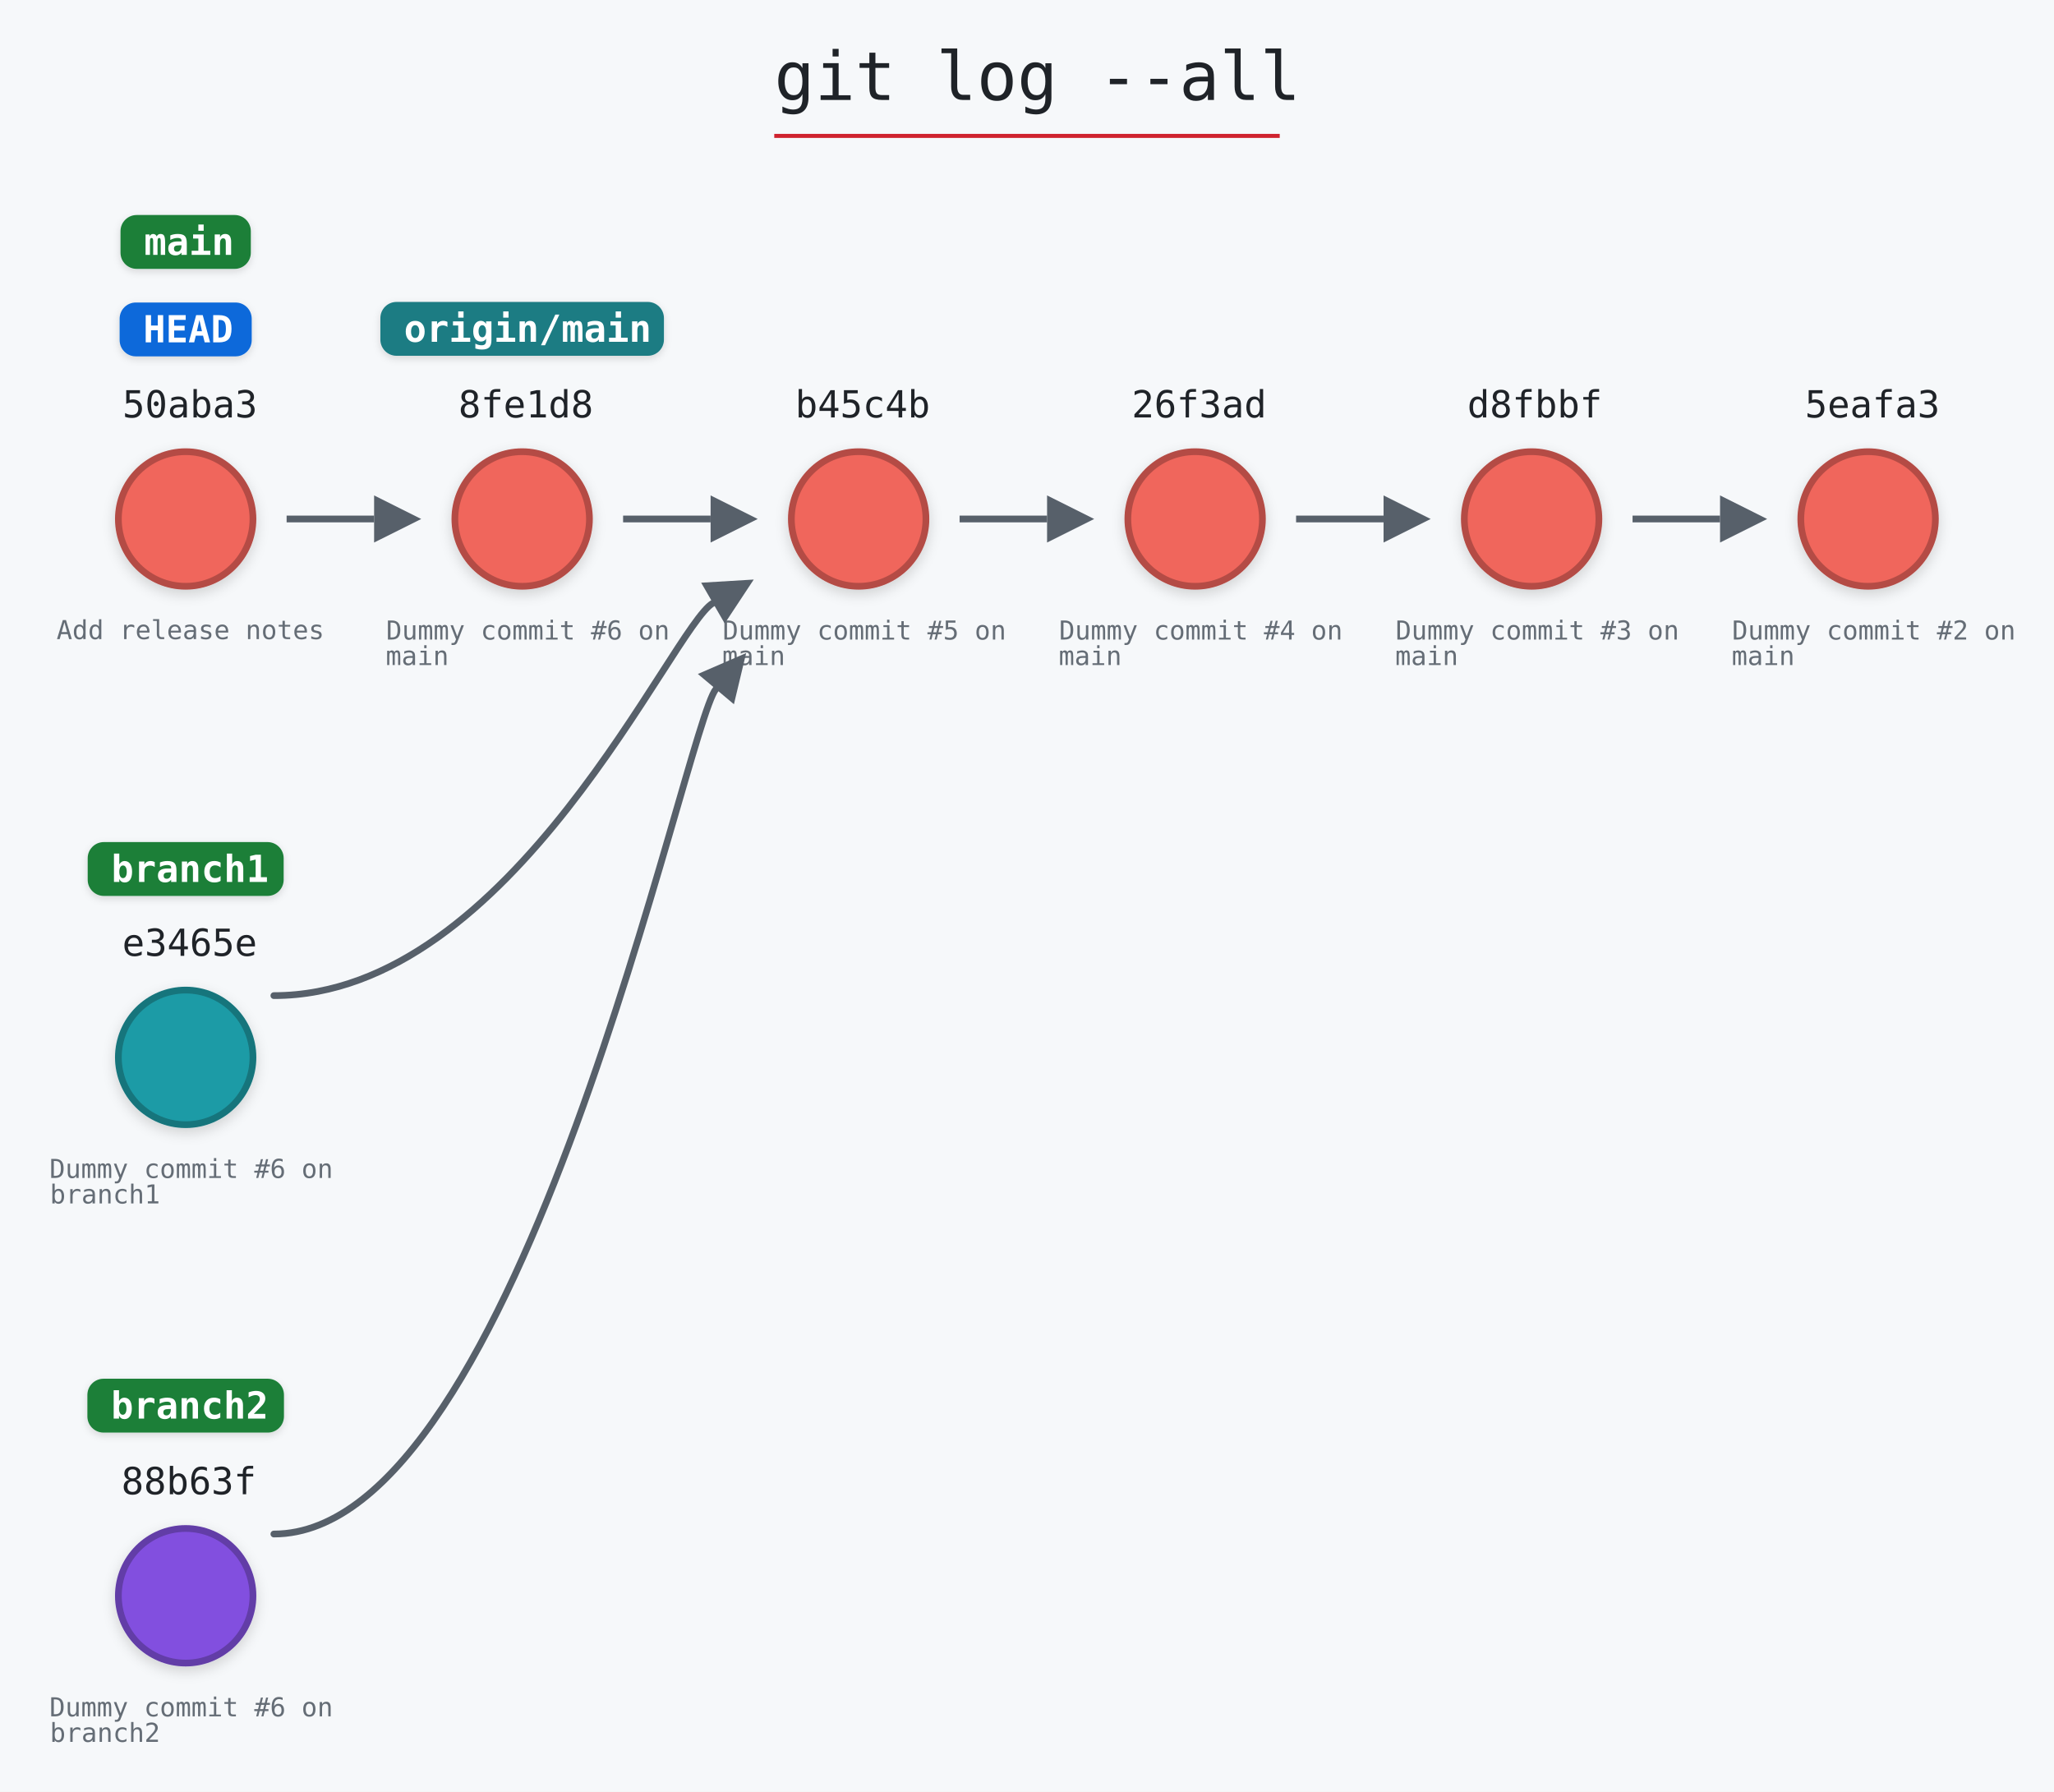
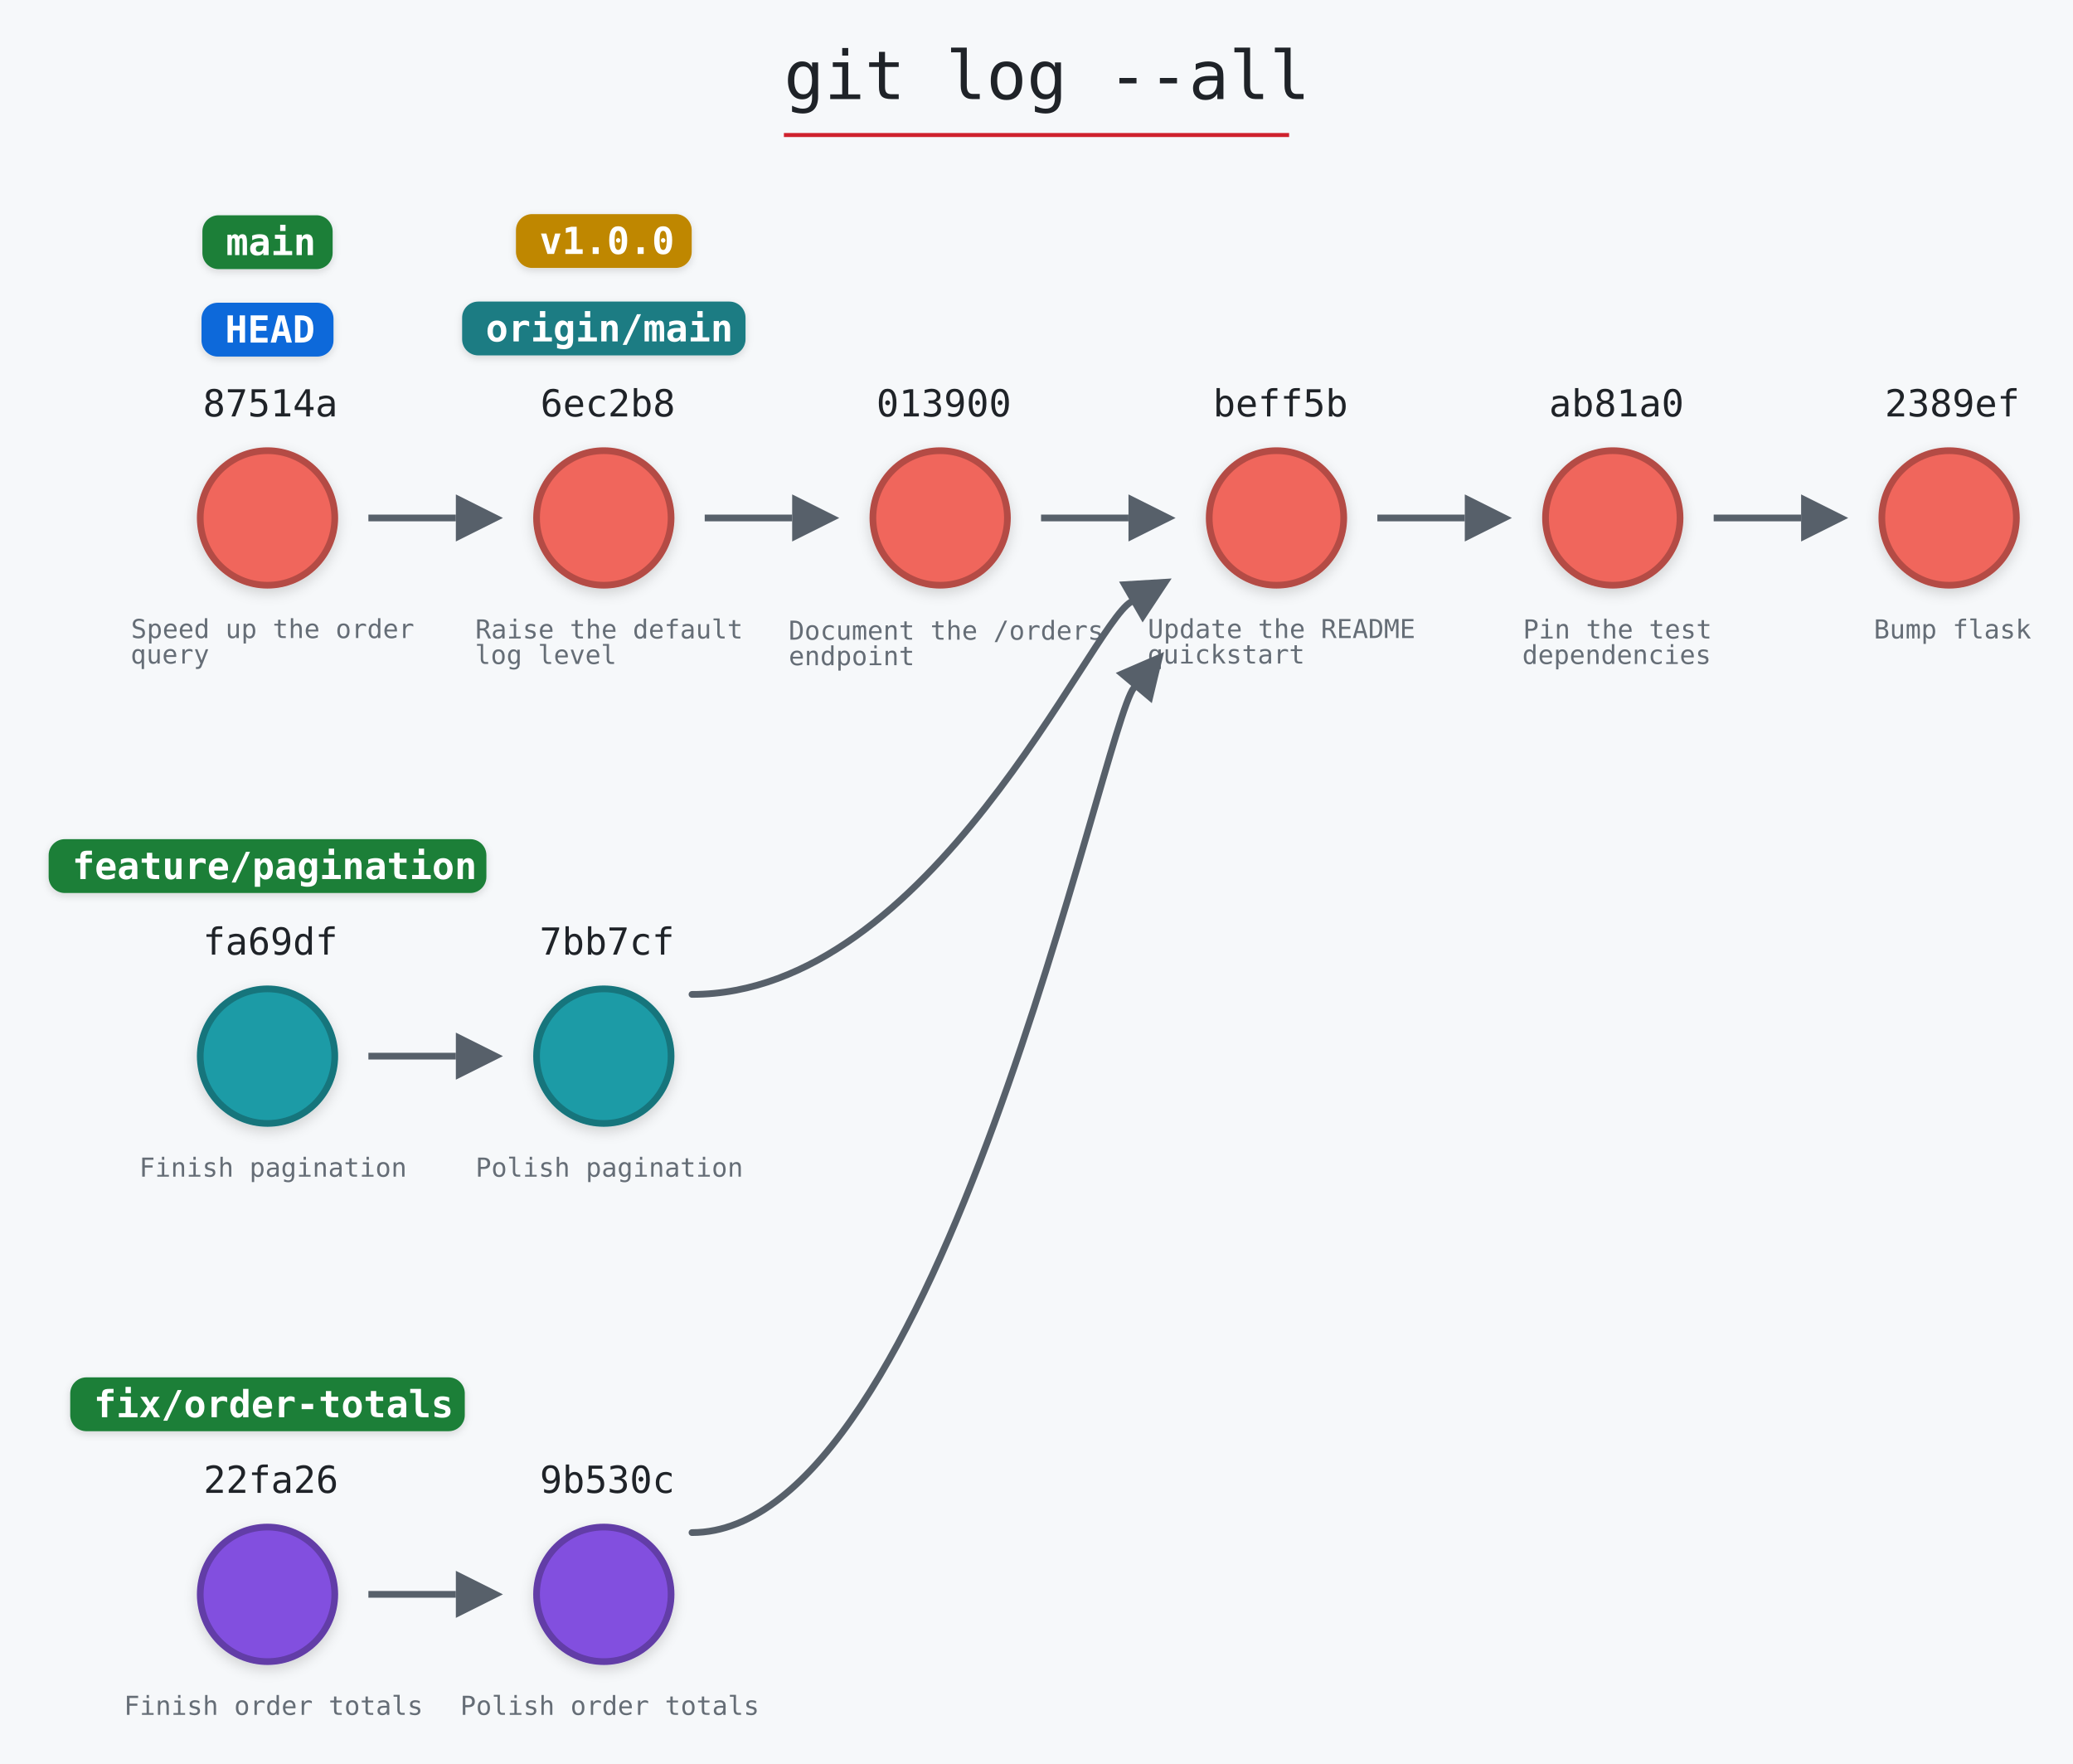
- <svg xmlns="http://www.w3.org/2000/svg" id="scene" viewBox="378.98 -13.64 1162.05 1013.64" width="1162.05" height="1013.64" font-family="&quot;Cascadia Mono&quot;,&quot;JetBrains Mono&quot;,&quot;Fira Mono&quot;,&quot;SF Mono&quot;,Menlo,Consolas,&quot;DejaVu Sans Mono&quot;,&quot;Liberation Mono&quot;,monospace" data-scale="76.147056" data-center="6.250759 -3.415033" data-frame="1920 1080">
+ <svg xmlns="http://www.w3.org/2000/svg" id="scene" viewBox="363.34 -15.23 1193.32 1015.23" width="1193.32" height="1015.23" font-family="&quot;Cascadia Mono&quot;,&quot;JetBrains Mono&quot;,&quot;Fira Mono&quot;,&quot;SF Mono&quot;,Menlo,Consolas,&quot;DejaVu Sans Mono&quot;,&quot;Liberation Mono&quot;,monospace" data-scale="77.440337" data-center="5.716225 -3.320288" data-frame="1920 1080">
  <defs>
    <filter id="shadow1" x="-60%" y="-60%" width="220%" height="220%" color-interpolation-filters="sRGB">
-       <feDropShadow dx="0" dy="2.67" stdDeviation="3.81" flood-color="#000000" flood-opacity="0.16" />
+       <feDropShadow dx="0" dy="2.71" stdDeviation="3.87" flood-color="#000000" flood-opacity="0.16" />
    </filter>
    <filter id="shadow2" x="-60%" y="-60%" width="220%" height="220%" color-interpolation-filters="sRGB">
-       <feDropShadow dx="0" dy="1.52" stdDeviation="2.28" flood-color="#000000" flood-opacity="0.14" />
+       <feDropShadow dx="0" dy="1.55" stdDeviation="2.32" flood-color="#000000" flood-opacity="0.14" />
    </filter>
  </defs>
-   <rect x="378.98" y="-13.64" width="1162.05" height="1013.64" fill="#F6F8FA" data-role="background" />
-   <circle cx="484.02" cy="279.96" r="38.07" fill="#F0665C" stroke="#B44C45" stroke-width="3.81" filter="url(#shadow1)" data-role="commit" data-phase="before" data-sha="50aba33309a8e99f0888771d227f4ac49f712e7b" data-author="Demo" data-date="2026-09-21 15:52" data-message="Add release notes" data-parents="8fe1d85b66c953c6358a15db09e874259e801c4a" data-kind="commit" />
-   <text x="448.27" y="222.51" font-size="21.14" fill="#1F2328" xml:space="preserve" textLength="71.51" lengthAdjust="spacingAndGlyphs" data-role="commit-label" data-sha="50aba33309a8e99f0888771d227f4ac49f712e7b" data-phase="before">50aba3</text>
-   <text x="410.96" y="347.93" font-size="14.8" fill="#656D76" xml:space="preserve" textLength="146.12" lengthAdjust="spacingAndGlyphs" data-role="commit-label" data-sha="50aba33309a8e99f0888771d227f4ac49f712e7b" data-phase="before">Add release notes</text>
-   <rect x="446.67" y="157.5" width="74.71" height="30.46" rx="9.14" fill="#0969DA" filter="url(#shadow2)" data-role="ref" data-name="HEAD" data-kind="head" data-phase="before" />
-   <text x="459.99" y="180.05" font-size="21.14" fill="#FFFFFF" xml:space="preserve" font-weight="700" textLength="48.06" lengthAdjust="spacingAndGlyphs" data-role="ref" data-name="HEAD" data-kind="head" data-phase="before">HEAD</text>
-   <rect x="447.16" y="108" width="73.72" height="30.46" rx="9.14" fill="#1A7F37" filter="url(#shadow2)" data-role="ref" data-name="main" data-kind="branch" data-phase="before" />
-   <text x="460.49" y="130.56" font-size="21.14" fill="#FFFFFF" xml:space="preserve" font-weight="700" textLength="47.07" lengthAdjust="spacingAndGlyphs" data-role="ref" data-name="main" data-kind="branch" data-phase="before">main</text>
-   <circle cx="674.39" cy="279.96" r="38.07" fill="#F0665C" stroke="#B44C45" stroke-width="3.81" filter="url(#shadow1)" data-role="commit" data-phase="before" data-sha="8fe1d85b66c953c6358a15db09e874259e801c4a" data-author="Jacob Stopak" data-date="2026-09-21 15:52" data-message="Dummy commit #6 on main" data-parents="b45c4b82e9944449bd05c8d38941f19b381d44b8" data-kind="commit" />
-   <text x="638.31" y="222.51" font-size="21.14" fill="#1F2328" xml:space="preserve" textLength="72.17" lengthAdjust="spacingAndGlyphs" data-role="commit-label" data-sha="8fe1d85b66c953c6358a15db09e874259e801c4a" data-phase="before">8fe1d8</text>
-   <text x="597.46" y="348.16" font-size="14.8" fill="#656D76" xml:space="preserve" textLength="154.1" lengthAdjust="spacingAndGlyphs" data-role="commit-label" data-sha="8fe1d85b66c953c6358a15db09e874259e801c4a" data-phase="before">Dummy commit #6 on</text>
-   <text x="597.23" y="362.59" font-size="14.8" fill="#656D76" xml:space="preserve" textLength="32.95" lengthAdjust="spacingAndGlyphs" data-role="commit-label" data-sha="8fe1d85b66c953c6358a15db09e874259e801c4a" data-phase="before">main</text>
-   <rect x="594.18" y="157.17" width="160.42" height="30.46" rx="9.14" fill="#1B7C83" filter="url(#shadow2)" data-role="ref" data-name="origin/main" data-kind="remote" data-phase="before" />
-   <text x="607.51" y="179.72" font-size="21.14" fill="#FFFFFF" xml:space="preserve" font-weight="700" textLength="133.77" lengthAdjust="spacingAndGlyphs" data-role="ref" data-name="origin/main" data-kind="remote" data-phase="before">origin/main</text>
-   <line x1="541.13" y1="279.96" x2="590.63" y2="279.96" fill="none" stroke="#57606A" stroke-width="3.81" data-role="edge" data-src="50aba33309a8e99f0888771d227f4ac49f712e7b" data-dst="8fe1d85b66c953c6358a15db09e874259e801c4a" data-phase="before" />
-   <polygon points="617.28,279.96 590.63,266.63 590.63,293.28" fill="#57606A" data-role="edge" data-src="50aba33309a8e99f0888771d227f4ac49f712e7b" data-dst="8fe1d85b66c953c6358a15db09e874259e801c4a" data-phase="before" />
-   <circle cx="864.76" cy="279.96" r="38.07" fill="#F0665C" stroke="#B44C45" stroke-width="3.81" filter="url(#shadow1)" data-role="commit" data-phase="before" data-sha="b45c4b82e9944449bd05c8d38941f19b381d44b8" data-author="Jacob Stopak" data-date="2026-09-21 15:52" data-message="Dummy commit #5 on main" data-parents="26f3ad1f416d8515f631c8d38068000778353bba" data-kind="commit" />
-   <text x="828.84" y="222.51" font-size="21.14" fill="#1F2328" xml:space="preserve" textLength="71.84" lengthAdjust="spacingAndGlyphs" data-role="commit-label" data-sha="b45c4b82e9944449bd05c8d38941f19b381d44b8" data-phase="before">b45c4b</text>
-   <text x="787.83" y="348.16" font-size="14.8" fill="#656D76" xml:space="preserve" textLength="154.1" lengthAdjust="spacingAndGlyphs" data-role="commit-label" data-sha="b45c4b82e9944449bd05c8d38941f19b381d44b8" data-phase="before">Dummy commit #5 on</text>
-   <text x="787.59" y="362.59" font-size="14.8" fill="#656D76" xml:space="preserve" textLength="32.95" lengthAdjust="spacingAndGlyphs" data-role="commit-label" data-sha="b45c4b82e9944449bd05c8d38941f19b381d44b8" data-phase="before">main</text>
-   <line x1="731.5" y1="279.96" x2="781" y2="279.96" fill="none" stroke="#57606A" stroke-width="3.81" data-role="edge" data-src="8fe1d85b66c953c6358a15db09e874259e801c4a" data-dst="b45c4b82e9944449bd05c8d38941f19b381d44b8" data-phase="before" />
-   <polygon points="807.65,279.96 781,266.63 781,293.28" fill="#57606A" data-role="edge" data-src="8fe1d85b66c953c6358a15db09e874259e801c4a" data-dst="b45c4b82e9944449bd05c8d38941f19b381d44b8" data-phase="before" />
-   <circle cx="1055.13" cy="279.96" r="38.07" fill="#F0665C" stroke="#B44C45" stroke-width="3.81" filter="url(#shadow1)" data-role="commit" data-phase="before" data-sha="26f3ad1f416d8515f631c8d38068000778353bba" data-author="Jacob Stopak" data-date="2026-09-21 15:52" data-message="Dummy commit #4 on main" data-parents="d8fbbfb5772a5fd4ca822d660a99933dfdb54088" data-kind="commit" />
-   <text x="1019.21" y="222.51" font-size="21.14" fill="#1F2328" xml:space="preserve" textLength="71.84" lengthAdjust="spacingAndGlyphs" data-role="commit-label" data-sha="26f3ad1f416d8515f631c8d38068000778353bba" data-phase="before">26f3ad</text>
-   <text x="978.19" y="348.16" font-size="14.8" fill="#656D76" xml:space="preserve" textLength="154.1" lengthAdjust="spacingAndGlyphs" data-role="commit-label" data-sha="26f3ad1f416d8515f631c8d38068000778353bba" data-phase="before">Dummy commit #4 on</text>
-   <text x="977.96" y="362.59" font-size="14.8" fill="#656D76" xml:space="preserve" textLength="32.95" lengthAdjust="spacingAndGlyphs" data-role="commit-label" data-sha="26f3ad1f416d8515f631c8d38068000778353bba" data-phase="before">main</text>
-   <line x1="921.87" y1="279.96" x2="971.36" y2="279.96" fill="none" stroke="#57606A" stroke-width="3.81" data-role="edge" data-src="b45c4b82e9944449bd05c8d38941f19b381d44b8" data-dst="26f3ad1f416d8515f631c8d38068000778353bba" data-phase="before" />
-   <polygon points="998.02,279.96 971.36,266.63 971.36,293.28" fill="#57606A" data-role="edge" data-src="b45c4b82e9944449bd05c8d38941f19b381d44b8" data-dst="26f3ad1f416d8515f631c8d38068000778353bba" data-phase="before" />
-   <circle cx="1245.49" cy="279.96" r="38.07" fill="#F0665C" stroke="#B44C45" stroke-width="3.81" filter="url(#shadow1)" data-role="commit" data-phase="before" data-sha="d8fbbfb5772a5fd4ca822d660a99933dfdb54088" data-author="Jacob Stopak" data-date="2026-09-21 15:52" data-message="Dummy commit #3 on main" data-parents="5eafa3e66cb74b46e28e0e89666e0d42d39f87c2" data-kind="commit" />
-   <text x="1209.08" y="222.51" font-size="21.14" fill="#1F2328" xml:space="preserve" textLength="72.83" lengthAdjust="spacingAndGlyphs" data-role="commit-label" data-sha="d8fbbfb5772a5fd4ca822d660a99933dfdb54088" data-phase="before">d8fbbf</text>
-   <text x="1168.56" y="348.16" font-size="14.8" fill="#656D76" xml:space="preserve" textLength="154.1" lengthAdjust="spacingAndGlyphs" data-role="commit-label" data-sha="d8fbbfb5772a5fd4ca822d660a99933dfdb54088" data-phase="before">Dummy commit #3 on</text>
-   <text x="1168.33" y="362.59" font-size="14.8" fill="#656D76" xml:space="preserve" textLength="32.95" lengthAdjust="spacingAndGlyphs" data-role="commit-label" data-sha="d8fbbfb5772a5fd4ca822d660a99933dfdb54088" data-phase="before">main</text>
-   <line x1="1112.24" y1="279.96" x2="1161.73" y2="279.96" fill="none" stroke="#57606A" stroke-width="3.81" data-role="edge" data-src="26f3ad1f416d8515f631c8d38068000778353bba" data-dst="d8fbbfb5772a5fd4ca822d660a99933dfdb54088" data-phase="before" />
-   <polygon points="1188.38,279.96 1161.73,266.63 1161.73,293.28" fill="#57606A" data-role="edge" data-src="26f3ad1f416d8515f631c8d38068000778353bba" data-dst="d8fbbfb5772a5fd4ca822d660a99933dfdb54088" data-phase="before" />
-   <circle cx="484.02" cy="584.54" r="38.07" fill="#1F9BA6" stroke="#17747C" stroke-width="3.81" filter="url(#shadow1)" data-role="commit" data-phase="before" data-sha="e3465eb0623f202790c82122d83d5fcf7bdea477" data-author="Jacob Stopak" data-date="2026-09-21 15:52" data-message="Dummy commit #6 on branch1" data-parents="b45c4b82e9944449bd05c8d38941f19b381d44b8" data-kind="commit" />
-   <text x="448.1" y="527.1" font-size="21.14" fill="#1F2328" xml:space="preserve" textLength="71.84" lengthAdjust="spacingAndGlyphs" data-role="commit-label" data-sha="e3465eb0623f202790c82122d83d5fcf7bdea477" data-phase="before">e3465e</text>
-   <text x="406.98" y="652.75" font-size="14.8" fill="#656D76" xml:space="preserve" textLength="154.1" lengthAdjust="spacingAndGlyphs" data-role="commit-label" data-sha="e3465eb0623f202790c82122d83d5fcf7bdea477" data-phase="before">Dummy commit #6 on</text>
-   <text x="407.21" y="667.18" font-size="14.8" fill="#656D76" xml:space="preserve" textLength="58.49" lengthAdjust="spacingAndGlyphs" data-role="commit-label" data-sha="e3465eb0623f202790c82122d83d5fcf7bdea477" data-phase="before">branch1</text>
-   <rect x="428.59" y="462.74" width="110.87" height="30.46" rx="9.14" fill="#1A7F37" filter="url(#shadow2)" data-role="ref" data-name="branch1" data-kind="branch" data-phase="before" />
-   <text x="441.91" y="485.3" font-size="21.14" fill="#FFFFFF" xml:space="preserve" font-weight="700" textLength="84.22" lengthAdjust="spacingAndGlyphs" data-role="ref" data-name="branch1" data-kind="branch" data-phase="before">branch1</text>
-   <path d="M 533.92 549.6 C 669.12 549.6, 759.25 340.87, 782.33 327.55" stroke-linecap="round" fill="none" stroke="#57606A" stroke-width="3.81" data-role="edge" data-src="e3465eb0623f202790c82122d83d5fcf7bdea477" data-dst="b45c4b82e9944449bd05c8d38941f19b381d44b8" data-phase="before" />
-   <polygon points="805.41,314.22 775.66,316.01 788.99,339.09" fill="#57606A" data-role="edge" data-src="e3465eb0623f202790c82122d83d5fcf7bdea477" data-dst="b45c4b82e9944449bd05c8d38941f19b381d44b8" data-phase="before" />
-   <circle cx="1435.86" cy="279.96" r="38.07" fill="#F0665C" stroke="#B44C45" stroke-width="3.81" filter="url(#shadow1)" data-role="commit" data-phase="before" data-sha="5eafa3e66cb74b46e28e0e89666e0d42d39f87c2" data-author="Jacob Stopak" data-date="2026-09-21 15:52" data-message="Dummy commit #2 on main" data-parents="4474a01edb4d25c750e396fd31cf4324bf286c5a" data-kind="commit" />
-   <text x="1400.11" y="222.51" font-size="21.14" fill="#1F2328" xml:space="preserve" textLength="71.51" lengthAdjust="spacingAndGlyphs" data-role="commit-label" data-sha="5eafa3e66cb74b46e28e0e89666e0d42d39f87c2" data-phase="before">5eafa3</text>
-   <text x="1358.93" y="348.16" font-size="14.8" fill="#656D76" xml:space="preserve" textLength="154.1" lengthAdjust="spacingAndGlyphs" data-role="commit-label" data-sha="5eafa3e66cb74b46e28e0e89666e0d42d39f87c2" data-phase="before">Dummy commit #2 on</text>
-   <text x="1358.7" y="362.59" font-size="14.8" fill="#656D76" xml:space="preserve" textLength="32.95" lengthAdjust="spacingAndGlyphs" data-role="commit-label" data-sha="5eafa3e66cb74b46e28e0e89666e0d42d39f87c2" data-phase="before">main</text>
-   <line x1="1302.6" y1="279.96" x2="1352.1" y2="279.96" fill="none" stroke="#57606A" stroke-width="3.81" data-role="edge" data-src="d8fbbfb5772a5fd4ca822d660a99933dfdb54088" data-dst="5eafa3e66cb74b46e28e0e89666e0d42d39f87c2" data-phase="before" />
-   <polygon points="1378.75,279.96 1352.1,266.63 1352.1,293.28" fill="#57606A" data-role="edge" data-src="d8fbbfb5772a5fd4ca822d660a99933dfdb54088" data-dst="5eafa3e66cb74b46e28e0e89666e0d42d39f87c2" data-phase="before" />
-   <circle cx="484.02" cy="889.13" r="38.07" fill="#8250DF" stroke="#623CA7" stroke-width="3.81" filter="url(#shadow1)" data-role="commit" data-phase="before" data-sha="88b63f6e5dabb81b3fc6874e8abc7264f8e7e12d" data-author="Jacob Stopak" data-date="2026-09-21 15:52" data-message="Dummy commit #6 on branch2" data-parents="b45c4b82e9944449bd05c8d38941f19b381d44b8" data-kind="commit" />
-   <text x="447.61" y="831.69" font-size="21.14" fill="#1F2328" xml:space="preserve" textLength="72.83" lengthAdjust="spacingAndGlyphs" data-role="commit-label" data-sha="88b63f6e5dabb81b3fc6874e8abc7264f8e7e12d" data-phase="before">88b63f</text>
-   <text x="406.98" y="957.34" font-size="14.8" fill="#656D76" xml:space="preserve" textLength="154.1" lengthAdjust="spacingAndGlyphs" data-role="commit-label" data-sha="88b63f6e5dabb81b3fc6874e8abc7264f8e7e12d" data-phase="before">Dummy commit #6 on</text>
-   <text x="407.21" y="971.77" font-size="14.8" fill="#656D76" xml:space="preserve" textLength="58.73" lengthAdjust="spacingAndGlyphs" data-role="commit-label" data-sha="88b63f6e5dabb81b3fc6874e8abc7264f8e7e12d" data-phase="before">branch2</text>
-   <rect x="428.42" y="766.34" width="111.21" height="30.46" rx="9.14" fill="#1A7F37" filter="url(#shadow2)" data-role="ref" data-name="branch2" data-kind="branch" data-phase="before" />
-   <text x="441.75" y="788.9" font-size="21.14" fill="#FFFFFF" xml:space="preserve" font-weight="700" textLength="84.55" lengthAdjust="spacingAndGlyphs" data-role="ref" data-name="branch2" data-kind="branch" data-phase="before">branch2</text>
-   <path d="M 533.92 854.19 C 673.69 854.19, 766.87 396.62, 784 376.2" stroke-linecap="round" fill="none" stroke="#57606A" stroke-width="3.81" data-role="edge" data-src="88b63f6e5dabb81b3fc6874e8abc7264f8e7e12d" data-dst="b45c4b82e9944449bd05c8d38941f19b381d44b8" data-phase="before" />
-   <polygon points="801.13,355.79 773.79,367.64 794.2,384.77" fill="#57606A" data-role="edge" data-src="88b63f6e5dabb81b3fc6874e8abc7264f8e7e12d" data-dst="b45c4b82e9944449bd05c8d38941f19b381d44b8" data-phase="before" />
-   <text x="817.02" y="42.9" font-size="38.05" fill="#1F2328" xml:space="preserve" textLength="285.96" lengthAdjust="spacingAndGlyphs" data-role="title">git log --all</text>
-   <line x1="817.02" y1="63.24" x2="1102.98" y2="63.24" fill="none" stroke="#CF222E" stroke-width="2.28" data-role="title" />
+   <rect x="363.34" y="-15.23" width="1193.32" height="1015.23" fill="#F6F8FA" data-role="background" />
+   <circle cx="517.33" cy="282.88" r="38.72" fill="#F0665C" stroke="#B44C45" stroke-width="3.87" filter="url(#shadow1)" data-role="commit" data-phase="before" data-sha="87514a7364eeca0129f9c721c4f19bb402d01afe" data-author="Margaret Hamilton" data-date="2024-03-01 19:00" data-message="Speed up the order query" data-parents="6ec2b8c6d5e08b122fcee197d96d51689b269ac0" data-kind="commit" />
+   <text x="480.13" y="224.46" font-size="21.5" fill="#1F2328" xml:space="preserve" textLength="74.4" lengthAdjust="spacingAndGlyphs" data-role="commit-label" data-sha="87514a7364eeca0129f9c721c4f19bb402d01afe" data-phase="before">87514a</text>
+   <text x="438.74" y="352.01" font-size="15.05" fill="#656D76" xml:space="preserve" textLength="157.42" lengthAdjust="spacingAndGlyphs" data-role="commit-label" data-sha="87514a7364eeca0129f9c721c4f19bb402d01afe" data-phase="before">Speed up the order</text>
+   <text x="438.51" y="366.68" font-size="15.05" fill="#656D76" xml:space="preserve" textLength="42.79" lengthAdjust="spacingAndGlyphs" data-role="commit-label" data-sha="87514a7364eeca0129f9c721c4f19bb402d01afe" data-phase="before">query</text>
+   <rect x="479.34" y="159.01" width="75.98" height="30.98" rx="9.29" fill="#0969DA" filter="url(#shadow2)" data-role="ref" data-name="HEAD" data-kind="head" data-phase="before" />
+   <text x="492.9" y="181.95" font-size="21.5" fill="#FFFFFF" xml:space="preserve" font-weight="700" textLength="48.87" lengthAdjust="spacingAndGlyphs" data-role="ref" data-name="HEAD" data-kind="head" data-phase="before">HEAD</text>
+   <rect x="479.85" y="108.67" width="74.97" height="30.98" rx="9.29" fill="#1A7F37" filter="url(#shadow2)" data-role="ref" data-name="main" data-kind="branch" data-phase="before" />
+   <text x="493.4" y="131.61" font-size="21.5" fill="#FFFFFF" xml:space="preserve" font-weight="700" textLength="47.87" lengthAdjust="spacingAndGlyphs" data-role="ref" data-name="main" data-kind="branch" data-phase="before">main</text>
+   <circle cx="710.93" cy="282.88" r="38.72" fill="#F0665C" stroke="#B44C45" stroke-width="3.87" filter="url(#shadow1)" data-role="commit" data-phase="before" data-sha="6ec2b8c6d5e08b122fcee197d96d51689b269ac0" data-author="Margaret Hamilton" data-date="2024-03-01 14:00" data-message="Raise the default log level" data-parents="013900b4f918f460b423b7998265adbe9a9b8fdd" data-kind="commit" />
+   <text x="674.41" y="224.46" font-size="21.5" fill="#1F2328" xml:space="preserve" textLength="73.06" lengthAdjust="spacingAndGlyphs" data-role="commit-label" data-sha="6ec2b8c6d5e08b122fcee197d96d51689b269ac0" data-phase="before">6ec2b8</text>
+   <text x="636.99" y="352.24" font-size="15.05" fill="#656D76" xml:space="preserve" textLength="148.13" lengthAdjust="spacingAndGlyphs" data-role="commit-label" data-sha="6ec2b8c6d5e08b122fcee197d96d51689b269ac0" data-phase="before">Raise the default</text>
+   <text x="636.75" y="366.92" font-size="15.05" fill="#656D76" xml:space="preserve" textLength="77.83" lengthAdjust="spacingAndGlyphs" data-role="commit-label" data-sha="6ec2b8c6d5e08b122fcee197d96d51689b269ac0" data-phase="before">log level</text>
+   <rect x="629.36" y="158.34" width="163.14" height="30.98" rx="9.29" fill="#1B7C83" filter="url(#shadow2)" data-role="ref" data-name="origin/main" data-kind="remote" data-phase="before" />
+   <text x="642.92" y="181.28" font-size="21.5" fill="#FFFFFF" xml:space="preserve" font-weight="700" textLength="136.04" lengthAdjust="spacingAndGlyphs" data-role="ref" data-name="origin/main" data-kind="remote" data-phase="before">origin/main</text>
+   <rect x="660.35" y="108" width="101.17" height="30.98" rx="9.29" fill="#BF8700" filter="url(#shadow2)" data-role="ref" data-name="v1.0.0" data-kind="tag" data-phase="before" />
+   <text x="673.9" y="130.94" font-size="21.5" fill="#FFFFFF" xml:space="preserve" font-weight="700" textLength="74.07" lengthAdjust="spacingAndGlyphs" data-role="ref" data-name="v1.0.0" data-kind="tag" data-phase="before">v1.0.0</text>
+   <line x1="575.41" y1="282.88" x2="625.75" y2="282.88" fill="none" stroke="#57606A" stroke-width="3.87" data-role="edge" data-src="87514a7364eeca0129f9c721c4f19bb402d01afe" data-dst="6ec2b8c6d5e08b122fcee197d96d51689b269ac0" data-phase="before" />
+   <polygon points="652.85,282.88 625.75,269.32 625.75,296.43" fill="#57606A" data-role="edge" data-src="87514a7364eeca0129f9c721c4f19bb402d01afe" data-dst="6ec2b8c6d5e08b122fcee197d96d51689b269ac0" data-phase="before" />
+   <circle cx="904.54" cy="282.88" r="38.72" fill="#F0665C" stroke="#B44C45" stroke-width="3.87" filter="url(#shadow1)" data-role="commit" data-phase="before" data-sha="013900b4f918f460b423b7998265adbe9a9b8fdd" data-author="Grace Hopper" data-date="2024-03-01 13:00" data-message="Document the /orders endpoint" data-parents="beff5b09452f5173c5b26dee3ababda1e7f70b86" data-kind="commit" />
+   <text x="867.84" y="224.46" font-size="21.5" fill="#1F2328" xml:space="preserve" textLength="73.39" lengthAdjust="spacingAndGlyphs" data-role="commit-label" data-sha="013900b4f918f460b423b7998265adbe9a9b8fdd" data-phase="before">013900</text>
+   <text x="817.36" y="352.95" font-size="15.05" fill="#656D76" xml:space="preserve" textLength="174.35" lengthAdjust="spacingAndGlyphs" data-role="commit-label" data-sha="013900b4f918f460b423b7998265adbe9a9b8fdd" data-phase="before">Document the /orders</text>
+   <text x="817.36" y="367.62" font-size="15.05" fill="#656D76" xml:space="preserve" textLength="68.78" lengthAdjust="spacingAndGlyphs" data-role="commit-label" data-sha="013900b4f918f460b423b7998265adbe9a9b8fdd" data-phase="before">endpoint</text>
+   <line x1="769.01" y1="282.88" x2="819.35" y2="282.88" fill="none" stroke="#57606A" stroke-width="3.87" data-role="edge" data-src="6ec2b8c6d5e08b122fcee197d96d51689b269ac0" data-dst="013900b4f918f460b423b7998265adbe9a9b8fdd" data-phase="before" />
+   <polygon points="846.46,282.88 819.35,269.32 819.35,296.43" fill="#57606A" data-role="edge" data-src="6ec2b8c6d5e08b122fcee197d96d51689b269ac0" data-dst="013900b4f918f460b423b7998265adbe9a9b8fdd" data-phase="before" />
+   <circle cx="1098.14" cy="282.88" r="38.72" fill="#F0665C" stroke="#B44C45" stroke-width="3.87" filter="url(#shadow1)" data-role="commit" data-phase="before" data-sha="beff5b09452f5173c5b26dee3ababda1e7f70b86" data-author="Margaret Hamilton" data-date="2024-03-01 12:00" data-message="Update the README quickstart" data-parents="ab81a0eda92af6e1ccb25044e8c648bbd092bb32" data-kind="commit" />
+   <text x="1061.61" y="224.46" font-size="21.5" fill="#1F2328" xml:space="preserve" textLength="73.06" lengthAdjust="spacingAndGlyphs" data-role="commit-label" data-sha="beff5b09452f5173c5b26dee3ababda1e7f70b86" data-phase="before">beff5b</text>
+   <text x="1024.07" y="352.01" font-size="15.05" fill="#656D76" xml:space="preserve" textLength="148.37" lengthAdjust="spacingAndGlyphs" data-role="commit-label" data-sha="beff5b09452f5173c5b26dee3ababda1e7f70b86" data-phase="before">Update the README</text>
+   <text x="1023.84" y="366.68" font-size="15.05" fill="#656D76" xml:space="preserve" textLength="86.64" lengthAdjust="spacingAndGlyphs" data-role="commit-label" data-sha="beff5b09452f5173c5b26dee3ababda1e7f70b86" data-phase="before">quickstart</text>
+   <line x1="962.62" y1="282.88" x2="1012.95" y2="282.88" fill="none" stroke="#57606A" stroke-width="3.87" data-role="edge" data-src="013900b4f918f460b423b7998265adbe9a9b8fdd" data-dst="beff5b09452f5173c5b26dee3ababda1e7f70b86" data-phase="before" />
+   <polygon points="1040.06,282.88 1012.95,269.32 1012.95,296.43" fill="#57606A" data-role="edge" data-src="013900b4f918f460b423b7998265adbe9a9b8fdd" data-dst="beff5b09452f5173c5b26dee3ababda1e7f70b86" data-phase="before" />
+   <circle cx="1291.74" cy="282.88" r="38.72" fill="#F0665C" stroke="#B44C45" stroke-width="3.87" filter="url(#shadow1)" data-role="commit" data-phase="before" data-sha="ab81a0eda92af6e1ccb25044e8c648bbd092bb32" data-author="Dennis Ritchie" data-date="2024-03-01 11:00" data-message="Pin the test dependencies" data-parents="2389ef9cfd806326d1dcf73ff3550c22a3aaac83" data-kind="commit" />
+   <text x="1255.04" y="224.46" font-size="21.5" fill="#1F2328" xml:space="preserve" textLength="73.39" lengthAdjust="spacingAndGlyphs" data-role="commit-label" data-sha="ab81a0eda92af6e1ccb25044e8c648bbd092bb32" data-phase="before">ab81a0</text>
+   <text x="1240.07" y="352.24" font-size="15.05" fill="#656D76" xml:space="preserve" textLength="103.81" lengthAdjust="spacingAndGlyphs" data-role="commit-label" data-sha="ab81a0eda92af6e1ccb25044e8c648bbd092bb32" data-phase="before">Pin the test</text>
+   <text x="1239.6" y="366.92" font-size="15.05" fill="#656D76" xml:space="preserve" textLength="104.04" lengthAdjust="spacingAndGlyphs" data-role="commit-label" data-sha="ab81a0eda92af6e1ccb25044e8c648bbd092bb32" data-phase="before">dependencies</text>
+   <line x1="1156.22" y1="282.88" x2="1206.55" y2="282.88" fill="none" stroke="#57606A" stroke-width="3.87" data-role="edge" data-src="beff5b09452f5173c5b26dee3ababda1e7f70b86" data-dst="ab81a0eda92af6e1ccb25044e8c648bbd092bb32" data-phase="before" />
+   <polygon points="1233.66,282.88 1206.55,269.32 1206.55,296.43" fill="#57606A" data-role="edge" data-src="beff5b09452f5173c5b26dee3ababda1e7f70b86" data-dst="ab81a0eda92af6e1ccb25044e8c648bbd092bb32" data-phase="before" />
+   <circle cx="517.33" cy="592.64" r="38.72" fill="#1F9BA6" stroke="#17747C" stroke-width="3.87" filter="url(#shadow1)" data-role="commit" data-phase="before" data-sha="fa69df4b195035d2bcc1862440430ed19059a811" data-author="Grace Hopper" data-date="2024-03-01 18:00" data-message="Finish pagination" data-parents="7bb7cf4b349a694944d4eddf977f82fe4d44a9b2" data-kind="commit" />
+   <text x="480.13" y="534.22" font-size="21.5" fill="#1F2328" xml:space="preserve" textLength="74.4" lengthAdjust="spacingAndGlyphs" data-role="commit-label" data-sha="fa69df4b195035d2bcc1862440430ed19059a811" data-phase="before">fa69df</text>
+   <text x="443.5" y="662" font-size="15.05" fill="#656D76" xml:space="preserve" textLength="147.66" lengthAdjust="spacingAndGlyphs" data-role="commit-label" data-sha="fa69df4b195035d2bcc1862440430ed19059a811" data-phase="before">Finish pagination</text>
+   <rect x="391.34" y="467.76" width="251.99" height="30.98" rx="9.29" fill="#1A7F37" filter="url(#shadow2)" data-role="ref" data-name="feature/pagination" data-kind="branch" data-phase="before" />
+   <text x="404.89" y="490.7" font-size="21.5" fill="#FFFFFF" xml:space="preserve" font-weight="700" textLength="224.88" lengthAdjust="spacingAndGlyphs" data-role="ref" data-name="feature/pagination" data-kind="branch" data-phase="before">feature/pagination</text>
+   <circle cx="710.93" cy="592.64" r="38.72" fill="#1F9BA6" stroke="#17747C" stroke-width="3.87" filter="url(#shadow1)" data-role="commit" data-phase="before" data-sha="7bb7cf4b349a694944d4eddf977f82fe4d44a9b2" data-author="Ada Lovelace" data-date="2024-03-01 17:00" data-message="Polish pagination" data-parents="beff5b09452f5173c5b26dee3ababda1e7f70b86" data-kind="commit" />
+   <text x="673.9" y="534.22" font-size="21.5" fill="#1F2328" xml:space="preserve" textLength="74.07" lengthAdjust="spacingAndGlyphs" data-role="commit-label" data-sha="7bb7cf4b349a694944d4eddf977f82fe4d44a9b2" data-phase="before">7bb7cf</text>
+   <text x="637.1" y="662" font-size="15.05" fill="#656D76" xml:space="preserve" textLength="147.66" lengthAdjust="spacingAndGlyphs" data-role="commit-label" data-sha="7bb7cf4b349a694944d4eddf977f82fe4d44a9b2" data-phase="before">Polish pagination</text>
+   <line x1="575.41" y1="592.64" x2="625.75" y2="592.64" fill="none" stroke="#57606A" stroke-width="3.87" data-role="edge" data-src="fa69df4b195035d2bcc1862440430ed19059a811" data-dst="7bb7cf4b349a694944d4eddf977f82fe4d44a9b2" data-phase="before" />
+   <polygon points="652.85,592.64 625.75,579.09 625.75,606.19" fill="#57606A" data-role="edge" data-src="fa69df4b195035d2bcc1862440430ed19059a811" data-dst="7bb7cf4b349a694944d4eddf977f82fe4d44a9b2" data-phase="before" />
+   <path d="M 761.68 557.1 C 899.17 557.1, 990.83 344.83, 1014.3 331.28" stroke-linecap="round" fill="none" stroke="#57606A" stroke-width="3.87" data-role="edge" data-src="7bb7cf4b349a694944d4eddf977f82fe4d44a9b2" data-dst="beff5b09452f5173c5b26dee3ababda1e7f70b86" data-phase="before" />
+   <polygon points="1037.78,317.72 1007.53,319.54 1021.08,343.01" fill="#57606A" data-role="edge" data-src="7bb7cf4b349a694944d4eddf977f82fe4d44a9b2" data-dst="beff5b09452f5173c5b26dee3ababda1e7f70b86" data-phase="before" />
+   <circle cx="1485.34" cy="282.88" r="38.72" fill="#F0665C" stroke="#B44C45" stroke-width="3.87" filter="url(#shadow1)" data-role="commit" data-phase="before" data-sha="2389ef9cfd806326d1dcf73ff3550c22a3aaac83" data-author="Grace Hopper" data-date="2024-03-01 10:00" data-message="Bump flask" data-parents="40758cd7eb5274127caf0ba2d0541e1e528794a3" data-kind="commit" />
+   <text x="1448.31" y="224.46" font-size="21.5" fill="#1F2328" xml:space="preserve" textLength="74.07" lengthAdjust="spacingAndGlyphs" data-role="commit-label" data-sha="2389ef9cfd806326d1dcf73ff3550c22a3aaac83" data-phase="before">2389ef</text>
+   <text x="1442.02" y="352.24" font-size="15.05" fill="#656D76" xml:space="preserve" textLength="86.64" lengthAdjust="spacingAndGlyphs" data-role="commit-label" data-sha="2389ef9cfd806326d1dcf73ff3550c22a3aaac83" data-phase="before">Bump flask</text>
+   <line x1="1349.82" y1="282.88" x2="1400.15" y2="282.88" fill="none" stroke="#57606A" stroke-width="3.87" data-role="edge" data-src="ab81a0eda92af6e1ccb25044e8c648bbd092bb32" data-dst="2389ef9cfd806326d1dcf73ff3550c22a3aaac83" data-phase="before" />
+   <polygon points="1427.26,282.88 1400.15,269.32 1400.15,296.43" fill="#57606A" data-role="edge" data-src="ab81a0eda92af6e1ccb25044e8c648bbd092bb32" data-dst="2389ef9cfd806326d1dcf73ff3550c22a3aaac83" data-phase="before" />
+   <circle cx="517.33" cy="902.4" r="38.72" fill="#8250DF" stroke="#623CA7" stroke-width="3.87" filter="url(#shadow1)" data-role="commit" data-phase="before" data-sha="22fa26ccb001dd4b8e8f7b82e5fdd46a619fd104" data-author="Linus Torvalds" data-date="2024-03-01 16:00" data-message="Finish order totals" data-parents="9b530ceaec9c9baf4d1c5070e9af76cc9c205151" data-kind="commit" />
+   <text x="480.47" y="843.98" font-size="21.5" fill="#1F2328" xml:space="preserve" textLength="73.73" lengthAdjust="spacingAndGlyphs" data-role="commit-label" data-sha="22fa26ccb001dd4b8e8f7b82e5fdd46a619fd104" data-phase="before">22fa26</text>
+   <text x="434.69" y="971.76" font-size="15.05" fill="#656D76" xml:space="preserve" textLength="165.3" lengthAdjust="spacingAndGlyphs" data-role="commit-label" data-sha="22fa26ccb001dd4b8e8f7b82e5fdd46a619fd104" data-phase="before">Finish order totals</text>
+   <rect x="403.77" y="777.52" width="227.13" height="30.98" rx="9.29" fill="#1A7F37" filter="url(#shadow2)" data-role="ref" data-name="fix/order-totals" data-kind="branch" data-phase="before" />
+   <text x="417.32" y="800.46" font-size="21.5" fill="#FFFFFF" xml:space="preserve" font-weight="700" textLength="200.03" lengthAdjust="spacingAndGlyphs" data-role="ref" data-name="fix/order-totals" data-kind="branch" data-phase="before">fix/order-totals</text>
+   <circle cx="710.93" cy="902.4" r="38.72" fill="#8250DF" stroke="#623CA7" stroke-width="3.87" filter="url(#shadow1)" data-role="commit" data-phase="before" data-sha="9b530ceaec9c9baf4d1c5070e9af76cc9c205151" data-author="Dennis Ritchie" data-date="2024-03-01 15:00" data-message="Polish order totals" data-parents="beff5b09452f5173c5b26dee3ababda1e7f70b86" data-kind="commit" />
+   <text x="674.07" y="843.98" font-size="21.5" fill="#1F2328" xml:space="preserve" textLength="73.73" lengthAdjust="spacingAndGlyphs" data-role="commit-label" data-sha="9b530ceaec9c9baf4d1c5070e9af76cc9c205151" data-phase="before">9b530c</text>
+   <text x="628.29" y="971.76" font-size="15.05" fill="#656D76" xml:space="preserve" textLength="165.3" lengthAdjust="spacingAndGlyphs" data-role="commit-label" data-sha="9b530ceaec9c9baf4d1c5070e9af76cc9c205151" data-phase="before">Polish order totals</text>
+   <line x1="575.41" y1="902.4" x2="625.75" y2="902.4" fill="none" stroke="#57606A" stroke-width="3.87" data-role="edge" data-src="22fa26ccb001dd4b8e8f7b82e5fdd46a619fd104" data-dst="9b530ceaec9c9baf4d1c5070e9af76cc9c205151" data-phase="before" />
+   <polygon points="652.85,902.4 625.75,888.85 625.75,915.95" fill="#57606A" data-role="edge" data-src="22fa26ccb001dd4b8e8f7b82e5fdd46a619fd104" data-dst="9b530ceaec9c9baf4d1c5070e9af76cc9c205151" data-phase="before" />
+   <path d="M 761.68 866.86 C 903.82 866.86, 998.58 401.52, 1016 380.76" stroke-linecap="round" fill="none" stroke="#57606A" stroke-width="3.87" data-role="edge" data-src="9b530ceaec9c9baf4d1c5070e9af76cc9c205151" data-dst="beff5b09452f5173c5b26dee3ababda1e7f70b86" data-phase="before" />
+   <polygon points="1033.43,360 1005.62,372.05 1026.38,389.47" fill="#57606A" data-role="edge" data-src="9b530ceaec9c9baf4d1c5070e9af76cc9c205151" data-dst="beff5b09452f5173c5b26dee3ababda1e7f70b86" data-phase="before" />
+   <text x="814.59" y="41.79" font-size="38.7" fill="#1F2328" xml:space="preserve" textLength="290.82" lengthAdjust="spacingAndGlyphs" data-role="title">git log --all</text>
+   <line x1="814.59" y1="62.48" x2="1105.41" y2="62.48" fill="none" stroke="#CF222E" stroke-width="2.32" data-role="title" />
</svg>
